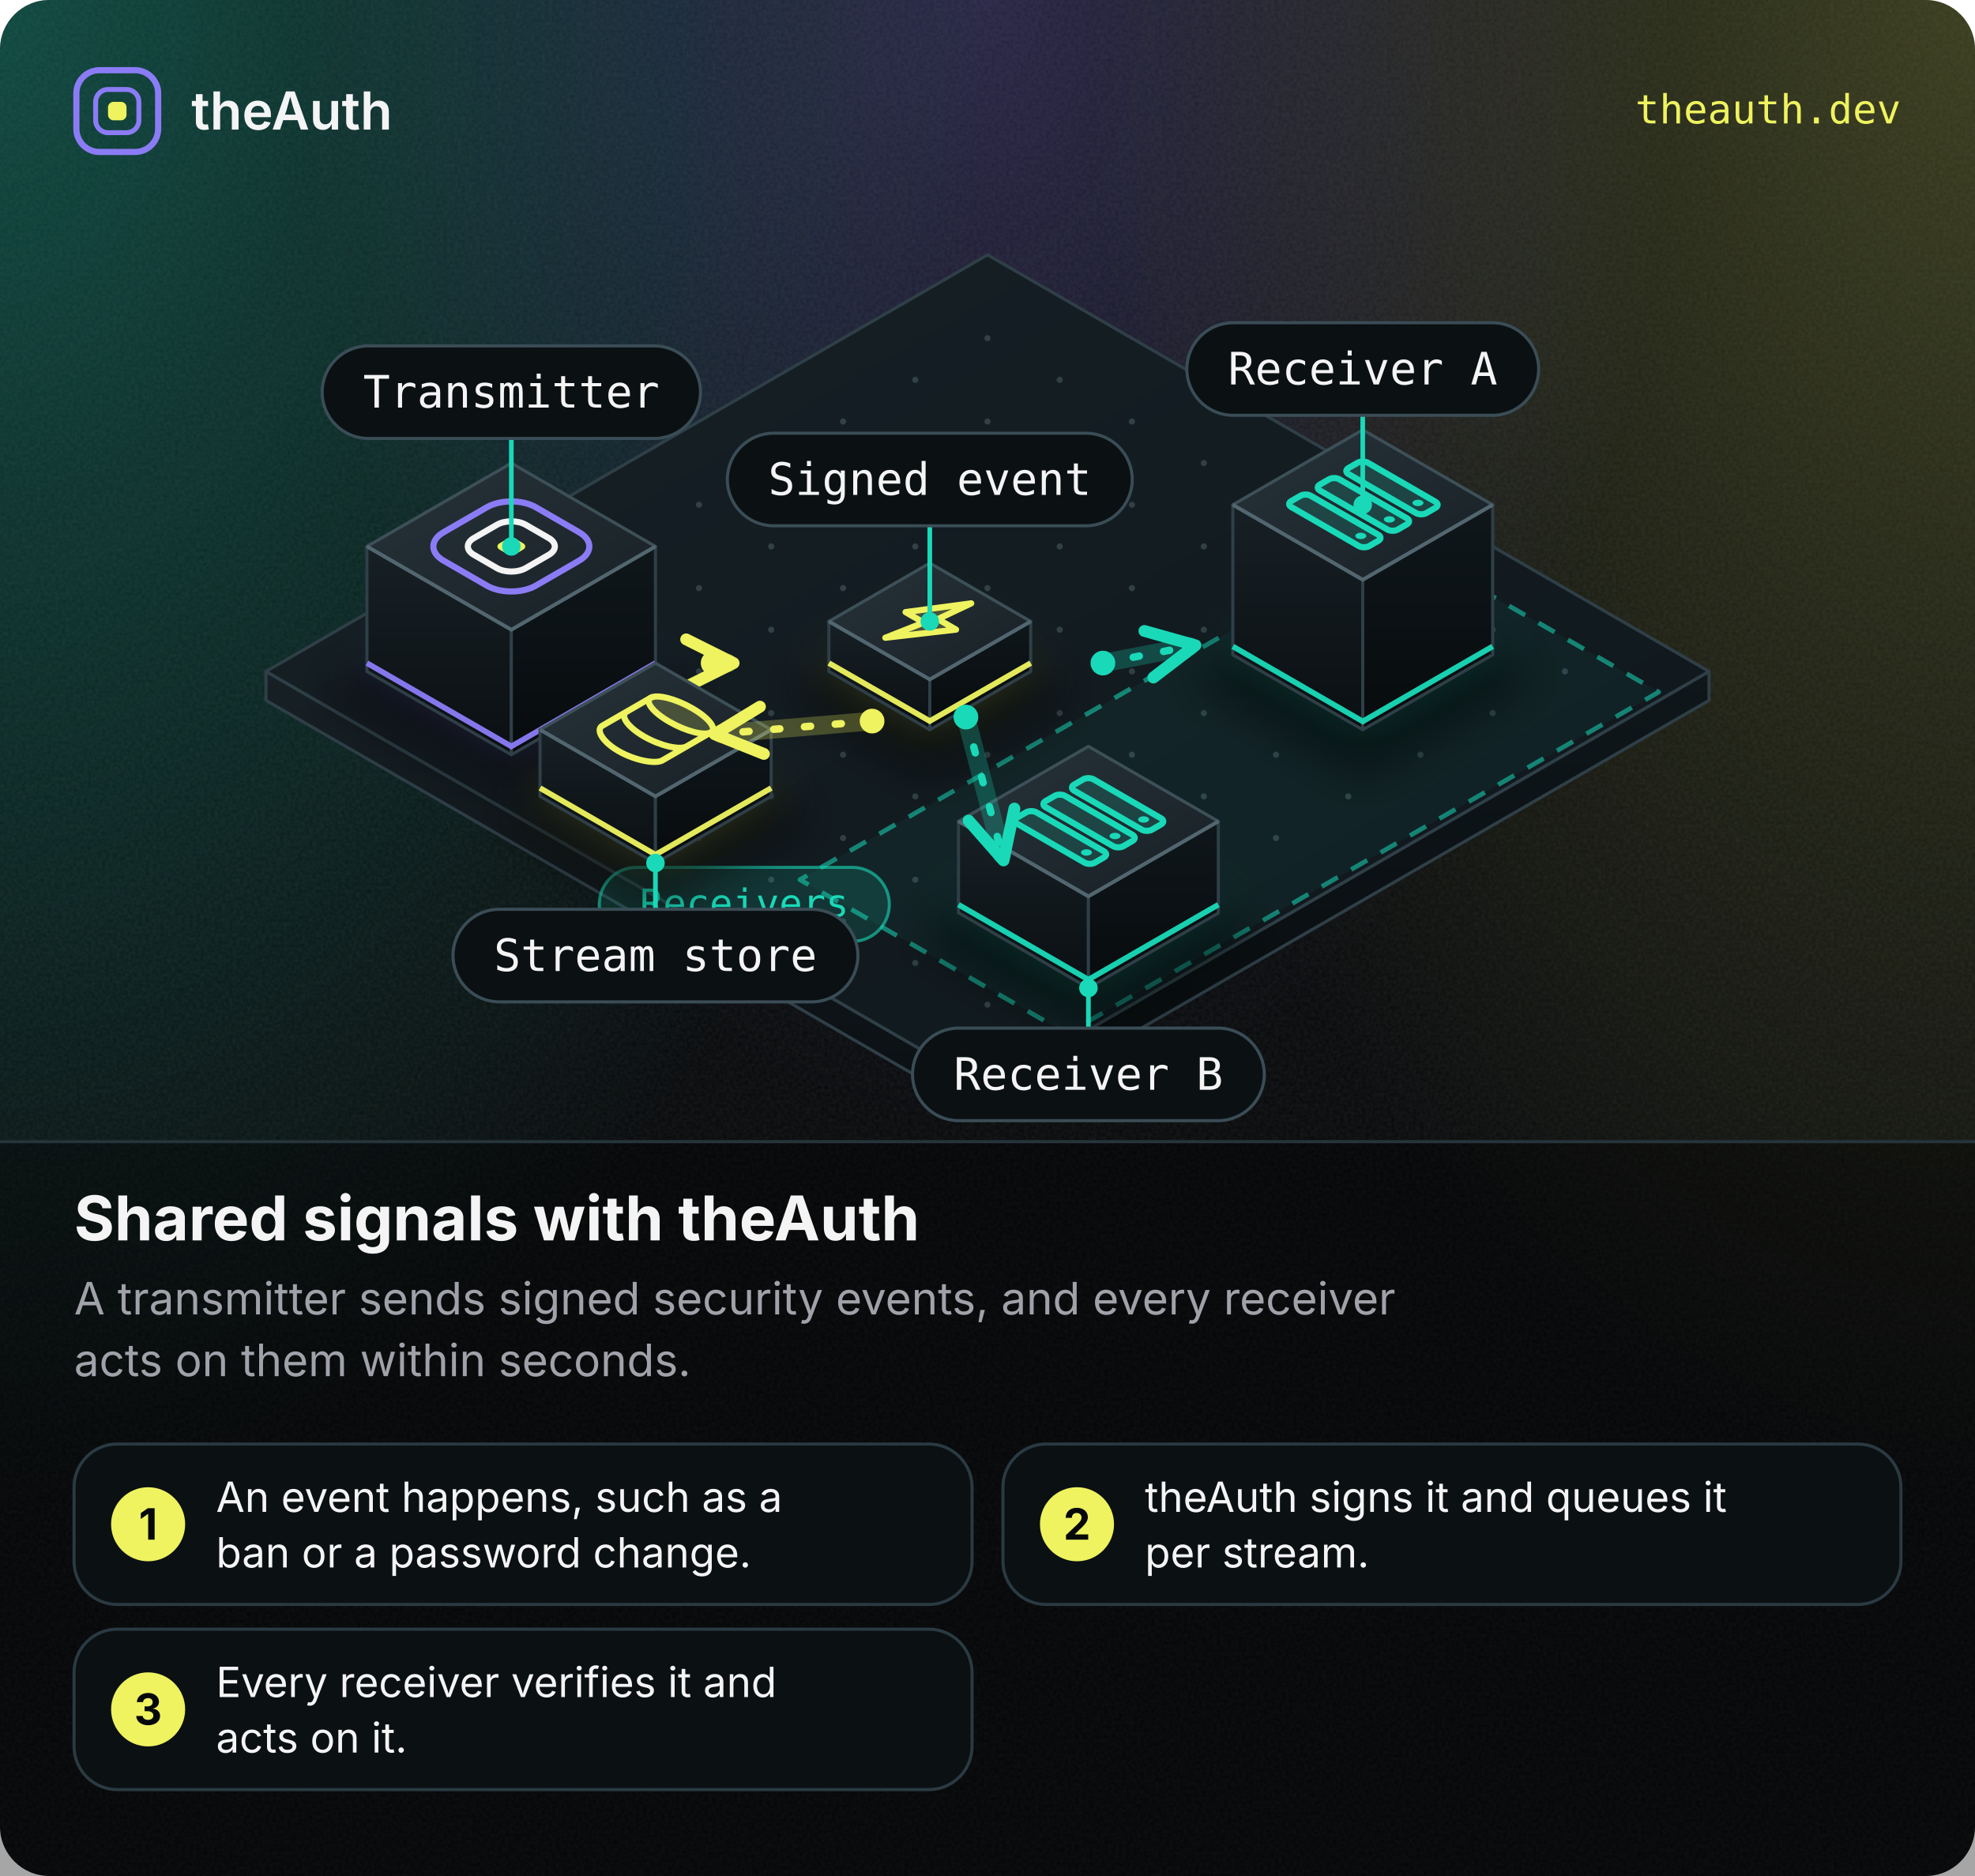
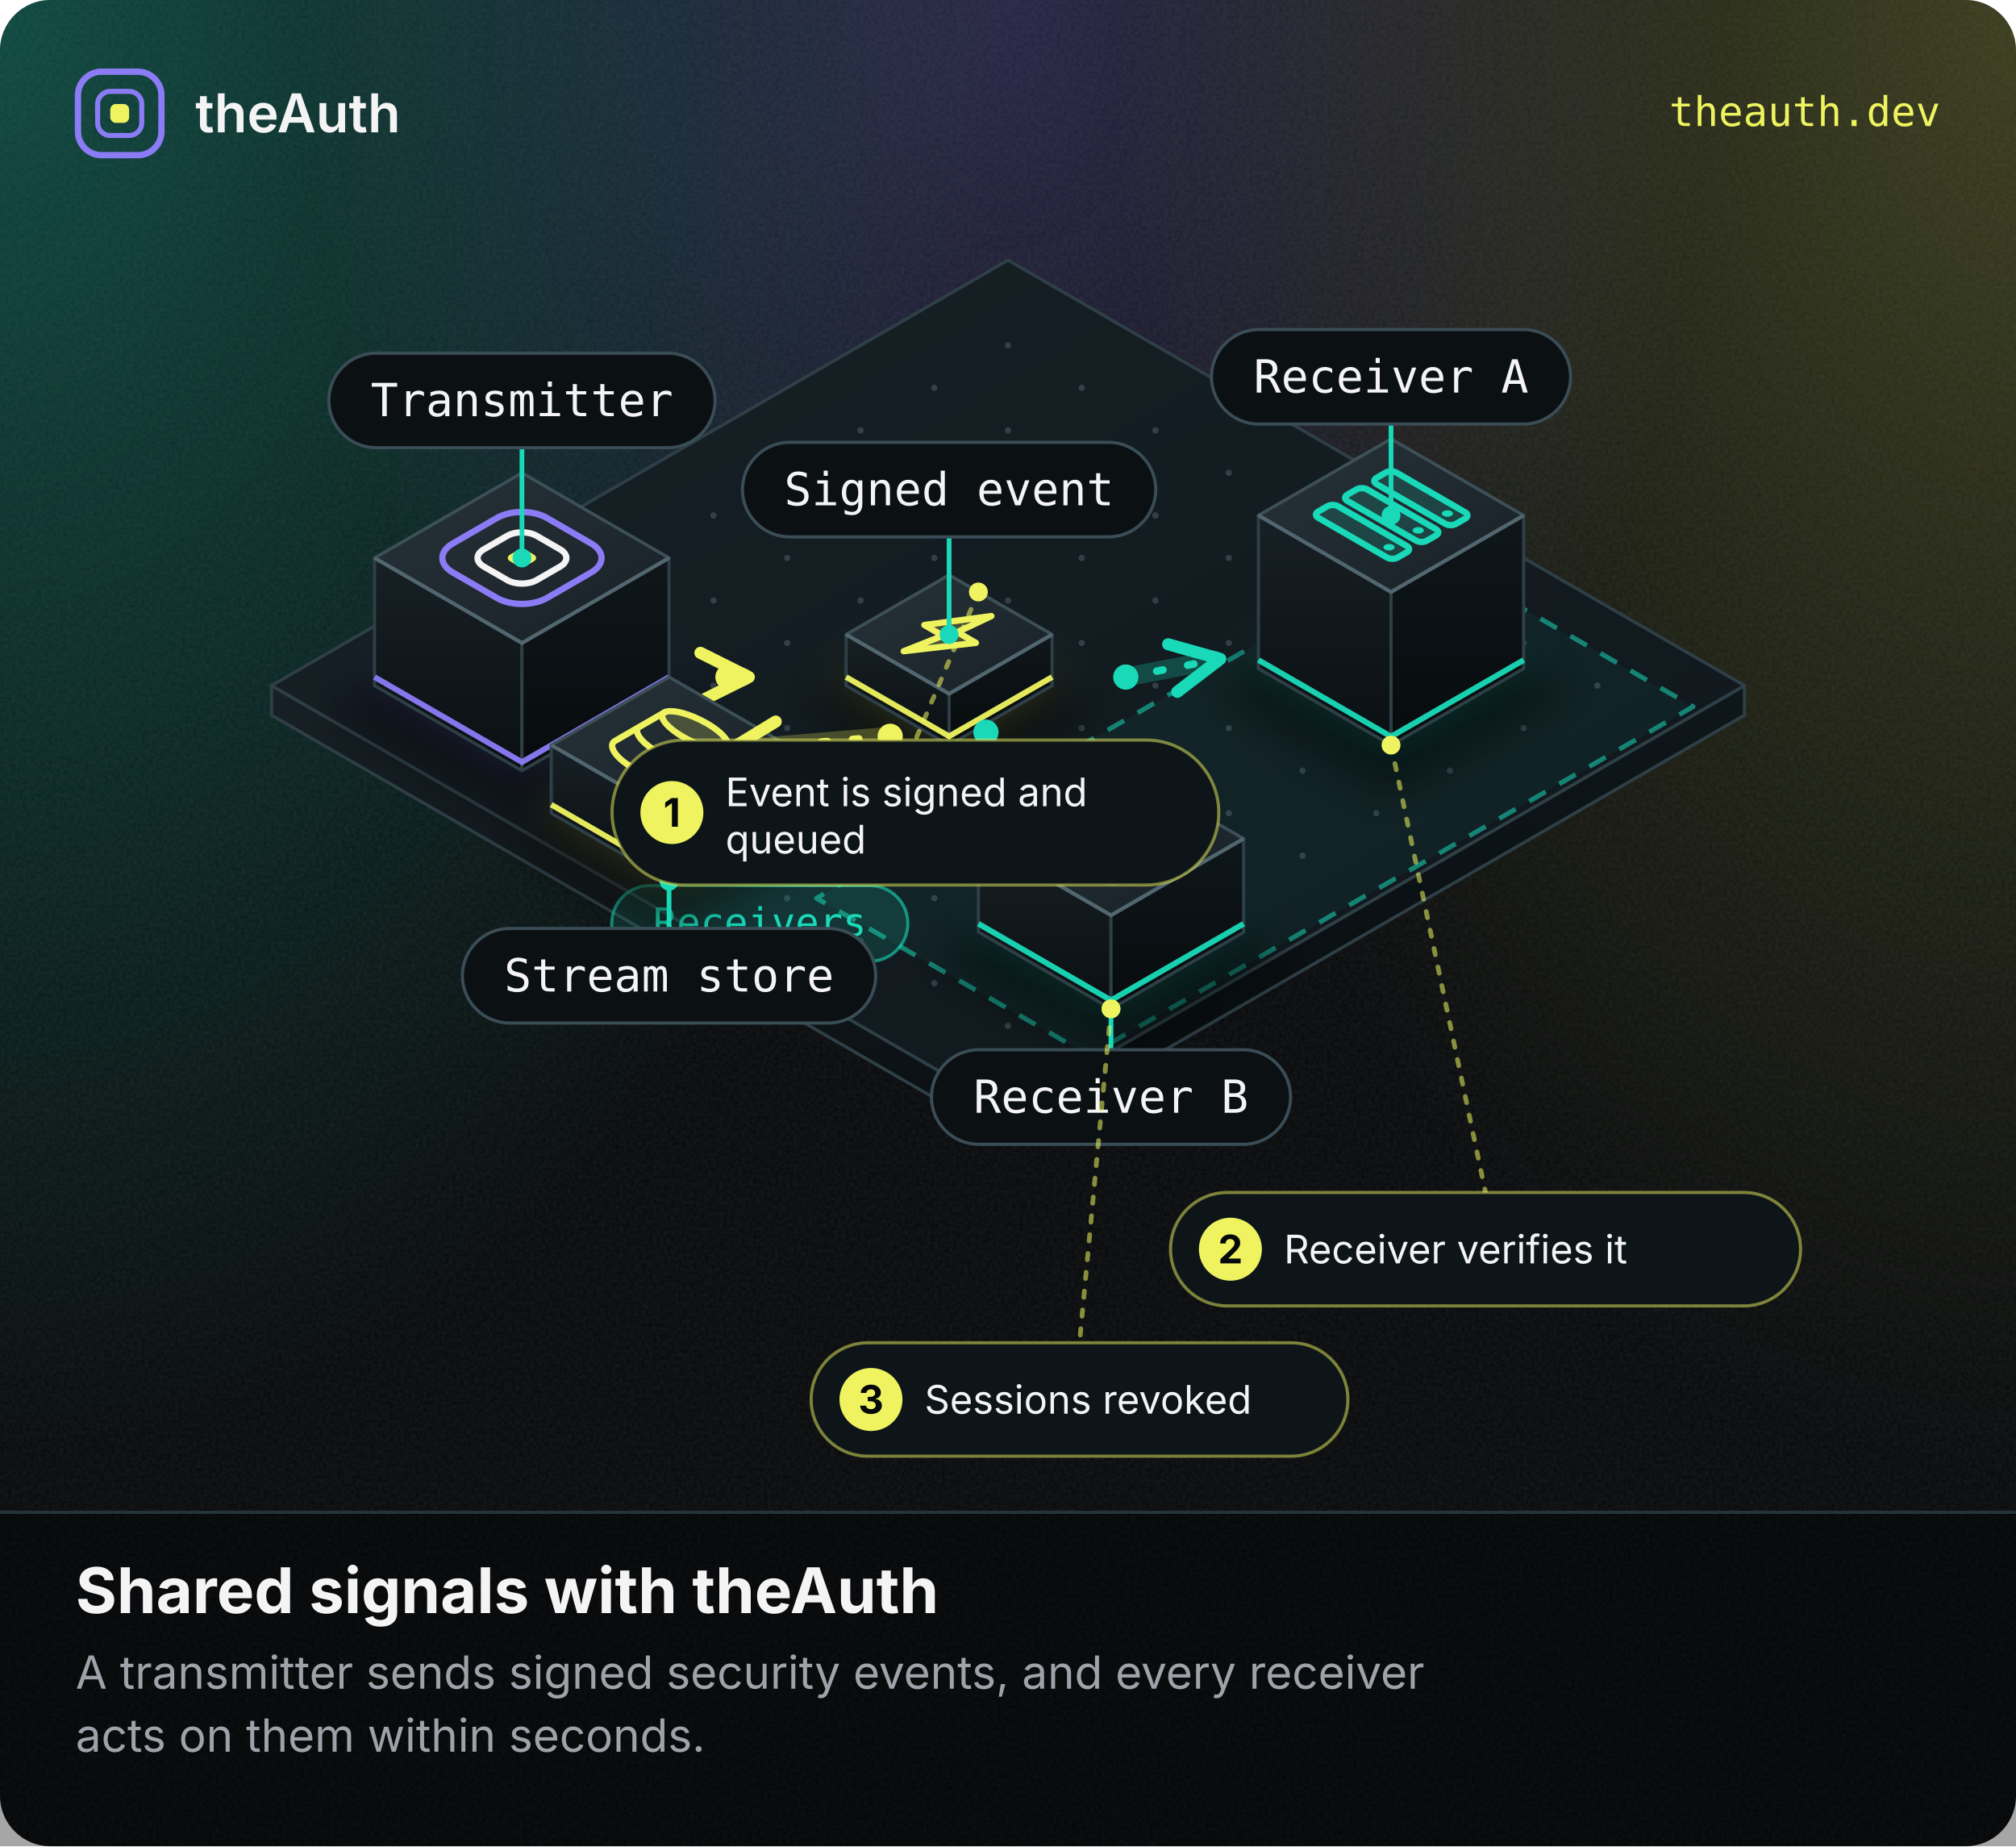
- <svg xmlns="http://www.w3.org/2000/svg" viewBox="0 0 640 608" preserveAspectRatio="xMidYMid meet" role="img" aria-labelledby="t d" font-family="Inter,ui-sans-serif,system-ui,-apple-system,Segoe UI,Roboto,sans-serif">
+ <svg xmlns="http://www.w3.org/2000/svg" viewBox="0 0 640 586" preserveAspectRatio="xMidYMid meet" role="img" aria-labelledby="t d" font-family="Inter,ui-sans-serif,system-ui,-apple-system,Segoe UI,Roboto,sans-serif">
  <defs>
-     <radialGradient id="g1" cx="0" cy="0" r="1" gradientUnits="userSpaceOnUse" gradientTransform="translate(0 0) scale(320 486.4)">
+     <radialGradient id="g1" cx="0" cy="0" r="1" gradientUnits="userSpaceOnUse" gradientTransform="translate(0 0) scale(320 468.8)">
      <stop stop-color="#19d9b8" stop-opacity=".30" />
      <stop offset="1" stop-color="#19d9b8" stop-opacity="0" />
    </radialGradient>
-     <radialGradient id="g2" cx="0" cy="0" r="1" gradientUnits="userSpaceOnUse" gradientTransform="translate(320 0) scale(224 364.8)">
+     <radialGradient id="g2" cx="0" cy="0" r="1" gradientUnits="userSpaceOnUse" gradientTransform="translate(320 0) scale(224 351.6)">
      <stop stop-color="#8b7cf6" stop-opacity=".24" />
      <stop offset="1" stop-color="#8b7cf6" stop-opacity="0" />
    </radialGradient>
-     <radialGradient id="g3" cx="0" cy="0" r="1" gradientUnits="userSpaceOnUse" gradientTransform="translate(640 0) scale(288 486.4)">
+     <radialGradient id="g3" cx="0" cy="0" r="1" gradientUnits="userSpaceOnUse" gradientTransform="translate(640 0) scale(288 468.8)">
      <stop stop-color="#eef35f" stop-opacity=".22" />
      <stop offset="1" stop-color="#eef35f" stop-opacity="0" />
    </radialGradient>
    <linearGradient id="tf" x1="0" y1="0" x2="1" y2="1">
      <stop stop-color="#27333a" />
      <stop offset="1" stop-color="#182025" />
    </linearGradient>
    <linearGradient id="lf" x1="0" y1="0" x2="0" y2="1">
      <stop stop-color="#172025" />
      <stop offset="1" stop-color="#0a0f12" />
    </linearGradient>
    <linearGradient id="rf" x1="0" y1="0" x2="0" y2="1">
      <stop stop-color="#0f171b" />
      <stop offset="1" stop-color="#070b0d" />
    </linearGradient>
    <linearGradient id="pf" x1="0" y1="0" x2="1" y2="1">
      <stop stop-color="#162026" />
      <stop offset="1" stop-color="#0f171b" />
    </linearGradient>
    <marker id="mt" viewBox="0 0 10 10" refX="8" refY="5" markerWidth="8" markerHeight="8" orient="auto-start-reverse">
      <path d="M1 1L9 5L1 9" fill="none" stroke="#19d9b8" stroke-width="2" stroke-linecap="round" stroke-linejoin="round" />
    </marker>
    <marker id="ml" viewBox="0 0 10 10" refX="8" refY="5" markerWidth="8" markerHeight="8" orient="auto-start-reverse">
      <path d="M1 1L9 5L1 9" fill="none" stroke="#eef35f" stroke-width="2" stroke-linecap="round" stroke-linejoin="round" />
    </marker>
    <marker id="mp" viewBox="0 0 10 10" refX="8" refY="5" markerWidth="8" markerHeight="8" orient="auto-start-reverse">
      <path d="M1 1L9 5L1 9" fill="none" stroke="#8b7cf6" stroke-width="2" stroke-linecap="round" stroke-linejoin="round" />
    </marker>
    <marker id="mr" viewBox="0 0 10 10" refX="8" refY="5" markerWidth="8" markerHeight="8" orient="auto-start-reverse">
      <path d="M1 1L9 5L1 9" fill="none" stroke="#f87171" stroke-width="2" stroke-linecap="round" stroke-linejoin="round" />
    </marker>
    <style>.flow{animation:flow 1.8s linear infinite}@keyframes flow{to{stroke-dashoffset:-20}}@media (prefers-reduced-motion:reduce){.flow{animation:none}}</style>
    <filter id="bl" x="-30%" y="-30%" width="160%" height="160%">
      <feGaussianBlur stdDeviation="7" />
    </filter>
    <filter id="n" x="0" y="0" width="100%" height="100%">
      <feTurbulence type="fractalNoise" baseFrequency=".85" numOctaves="2" seed="11" stitchTiles="stitch" />
      <feColorMatrix values="0 0 0 0 1  0 0 0 0 1  0 0 0 0 1  0 0 0 .7 0" />
    </filter>
  </defs>
-   <rect width="640" height="608" rx="16" fill="#06080a" />
-   <rect width="640" height="608" rx="16" fill="url(#g1)" />
-   <rect width="640" height="608" rx="16" fill="url(#g2)" />
-   <rect width="640" height="608" rx="16" fill="url(#g3)" />
-   <rect width="640" height="608" rx="16" filter="url(#n)" opacity=".10" />
+   <rect width="640" height="586" rx="16" fill="#06080a" />
+   <rect width="640" height="586" rx="16" fill="url(#g1)" />
+   <rect width="640" height="586" rx="16" fill="url(#g2)" />
+   <rect width="640" height="586" rx="16" fill="url(#g3)" />
+   <rect width="640" height="586" rx="16" filter="url(#n)" opacity=".10" />
  <polygon points="86.2,227 320,362 320,352.6 86.2,217.6" fill="url(#lf)" stroke="#2f3f47" stroke-width="1" stroke-linejoin="round" />
  <polygon points="553.8,227 320,362 320,352.6 553.8,217.6" fill="url(#rf)" stroke="#2f3f47" stroke-width="1" stroke-linejoin="round" />
  <polygon points="320,82.6 553.8,217.6 320,352.6 86.2,217.6" fill="url(#pf)" stroke="#2f3f47" stroke-width="1" stroke-linejoin="round" />
  <circle cx="320" cy="109.6" r="1" fill="#46585f" opacity=".6" />
  <circle cx="296.6" cy="123.1" r="1" fill="#46585f" opacity=".6" />
  <circle cx="273.2" cy="136.6" r="1" fill="#46585f" opacity=".6" />
  <circle cx="249.9" cy="150.1" r="1" fill="#46585f" opacity=".6" />
  <circle cx="226.5" cy="163.6" r="1" fill="#46585f" opacity=".6" />
  <circle cx="203.1" cy="177.1" r="1" fill="#46585f" opacity=".6" />
  <circle cx="179.7" cy="190.6" r="1" fill="#46585f" opacity=".6" />
  <circle cx="156.3" cy="204.1" r="1" fill="#46585f" opacity=".6" />
  <circle cx="132.9" cy="217.6" r="1" fill="#46585f" opacity=".6" />
  <circle cx="343.4" cy="123.1" r="1" fill="#46585f" opacity=".6" />
  <circle cx="320" cy="136.6" r="1" fill="#46585f" opacity=".6" />
  <circle cx="296.6" cy="150.1" r="1" fill="#46585f" opacity=".6" />
  <circle cx="273.2" cy="163.6" r="1" fill="#46585f" opacity=".6" />
  <circle cx="249.9" cy="177.1" r="1" fill="#46585f" opacity=".6" />
  <circle cx="226.5" cy="190.6" r="1" fill="#46585f" opacity=".6" />
  <circle cx="203.1" cy="204.1" r="1" fill="#46585f" opacity=".6" />
  <circle cx="179.7" cy="217.6" r="1" fill="#46585f" opacity=".6" />
  <circle cx="156.3" cy="231.1" r="1" fill="#46585f" opacity=".6" />
  <circle cx="366.8" cy="136.6" r="1" fill="#46585f" opacity=".6" />
  <circle cx="343.4" cy="150.1" r="1" fill="#46585f" opacity=".6" />
  <circle cx="320" cy="163.6" r="1" fill="#46585f" opacity=".6" />
  <circle cx="296.6" cy="177.1" r="1" fill="#46585f" opacity=".6" />
  <circle cx="273.2" cy="190.6" r="1" fill="#46585f" opacity=".6" />
  <circle cx="249.9" cy="204.1" r="1" fill="#46585f" opacity=".6" />
  <circle cx="226.5" cy="217.6" r="1" fill="#46585f" opacity=".6" />
  <circle cx="203.1" cy="231.1" r="1" fill="#46585f" opacity=".6" />
  <circle cx="179.7" cy="244.6" r="1" fill="#46585f" opacity=".6" />
  <circle cx="390.1" cy="150.1" r="1" fill="#46585f" opacity=".6" />
  <circle cx="366.8" cy="163.6" r="1" fill="#46585f" opacity=".6" />
  <circle cx="343.4" cy="177.1" r="1" fill="#46585f" opacity=".6" />
  <circle cx="320" cy="190.6" r="1" fill="#46585f" opacity=".6" />
  <circle cx="296.6" cy="204.1" r="1" fill="#46585f" opacity=".6" />
  <circle cx="273.2" cy="217.6" r="1" fill="#46585f" opacity=".6" />
  <circle cx="249.9" cy="231.1" r="1" fill="#46585f" opacity=".6" />
  <circle cx="226.5" cy="244.6" r="1" fill="#46585f" opacity=".6" />
  <circle cx="203.1" cy="258.1" r="1" fill="#46585f" opacity=".6" />
  <circle cx="413.5" cy="163.6" r="1" fill="#46585f" opacity=".6" />
  <circle cx="390.1" cy="177.1" r="1" fill="#46585f" opacity=".6" />
  <circle cx="366.8" cy="190.6" r="1" fill="#46585f" opacity=".6" />
  <circle cx="343.4" cy="204.1" r="1" fill="#46585f" opacity=".6" />
  <circle cx="320" cy="217.6" r="1" fill="#46585f" opacity=".6" />
  <circle cx="296.6" cy="231.1" r="1" fill="#46585f" opacity=".6" />
  <circle cx="273.2" cy="244.6" r="1" fill="#46585f" opacity=".6" />
  <circle cx="249.9" cy="258.1" r="1" fill="#46585f" opacity=".6" />
  <circle cx="226.5" cy="271.6" r="1" fill="#46585f" opacity=".6" />
  <circle cx="436.9" cy="177.1" r="1" fill="#46585f" opacity=".6" />
  <circle cx="413.5" cy="190.6" r="1" fill="#46585f" opacity=".6" />
  <circle cx="390.1" cy="204.1" r="1" fill="#46585f" opacity=".6" />
  <circle cx="366.8" cy="217.6" r="1" fill="#46585f" opacity=".6" />
  <circle cx="343.4" cy="231.1" r="1" fill="#46585f" opacity=".6" />
  <circle cx="320" cy="244.6" r="1" fill="#46585f" opacity=".6" />
  <circle cx="296.6" cy="258.1" r="1" fill="#46585f" opacity=".6" />
  <circle cx="273.2" cy="271.6" r="1" fill="#46585f" opacity=".6" />
  <circle cx="249.9" cy="285.1" r="1" fill="#46585f" opacity=".6" />
  <circle cx="460.3" cy="190.6" r="1" fill="#46585f" opacity=".6" />
  <circle cx="436.9" cy="204.1" r="1" fill="#46585f" opacity=".6" />
  <circle cx="413.5" cy="217.6" r="1" fill="#46585f" opacity=".6" />
  <circle cx="390.1" cy="231.1" r="1" fill="#46585f" opacity=".6" />
  <circle cx="366.8" cy="244.6" r="1" fill="#46585f" opacity=".6" />
  <circle cx="343.4" cy="258.1" r="1" fill="#46585f" opacity=".6" />
  <circle cx="320" cy="271.6" r="1" fill="#46585f" opacity=".6" />
  <circle cx="296.6" cy="285.1" r="1" fill="#46585f" opacity=".6" />
  <circle cx="273.2" cy="298.6" r="1" fill="#46585f" opacity=".6" />
  <circle cx="483.7" cy="204.1" r="1" fill="#46585f" opacity=".6" />
  <circle cx="460.3" cy="217.6" r="1" fill="#46585f" opacity=".6" />
  <circle cx="436.9" cy="231.1" r="1" fill="#46585f" opacity=".6" />
  <circle cx="413.5" cy="244.6" r="1" fill="#46585f" opacity=".6" />
  <circle cx="390.1" cy="258.1" r="1" fill="#46585f" opacity=".6" />
  <circle cx="366.8" cy="271.6" r="1" fill="#46585f" opacity=".6" />
  <circle cx="343.4" cy="285.1" r="1" fill="#46585f" opacity=".6" />
  <circle cx="320" cy="298.6" r="1" fill="#46585f" opacity=".6" />
  <circle cx="296.6" cy="312.1" r="1" fill="#46585f" opacity=".6" />
  <circle cx="507.1" cy="217.6" r="1" fill="#46585f" opacity=".6" />
  <circle cx="483.7" cy="231.1" r="1" fill="#46585f" opacity=".6" />
  <circle cx="460.3" cy="244.6" r="1" fill="#46585f" opacity=".6" />
  <circle cx="436.9" cy="258.1" r="1" fill="#46585f" opacity=".6" />
  <circle cx="413.5" cy="271.6" r="1" fill="#46585f" opacity=".6" />
  <circle cx="390.1" cy="285.1" r="1" fill="#46585f" opacity=".6" />
  <circle cx="366.8" cy="298.6" r="1" fill="#46585f" opacity=".6" />
  <circle cx="343.4" cy="312.1" r="1" fill="#46585f" opacity=".6" />
  <circle cx="320" cy="325.6" r="1" fill="#46585f" opacity=".6" />
  <polygon points="450.9,174.4 537.5,224.3 345.7,335 259.2,285.1" fill="#19d9b8" fill-opacity=".05" stroke="#19d9b8" stroke-opacity=".55" stroke-width="1.5" stroke-dasharray="6 5" stroke-linejoin="round" />
  <rect x="194.2" y="281.1" width="94" height="24" rx="12" fill="#19d9b8" fill-opacity=".14" stroke="#19d9b8" stroke-opacity=".6" />
  <text x="241.2" y="297.1" text-anchor="middle" font-size="12.5" fill="#19d9b8" font-family="ui-monospace,JetBrains Mono,Menlo,Consolas,monospace">Receivers</text>
  <polygon points="165.7,189.7 225.5,224.3 165.7,258.9 105.8,224.3" fill="#000" opacity=".6" filter="url(#bl)" />
  <polygon points="165.7,187.9 217.1,217.6 165.7,247.3 114.2,217.6" fill="#8b7cf6" opacity=".16" filter="url(#bl)" />
  <polygon points="118.9,217.6 165.7,244.6 165.7,204.1 118.9,177.1" fill="url(#lf)" stroke="#2f3f47" stroke-width="1" stroke-linejoin="round" />
  <polygon points="212.4,217.6 165.7,244.6 165.7,204.1 212.4,177.1" fill="url(#rf)" stroke="#2f3f47" stroke-width="1" stroke-linejoin="round" />
  <polygon points="165.7,150.1 212.4,177.1 165.7,204.1 118.9,177.1" fill="url(#tf)" stroke="#3d5058" stroke-width="1" stroke-linejoin="round" />
  <polyline points="118.9,177.1 165.7,204.1 212.4,177.1" fill="none" stroke="#52666f" stroke-width="1.2" />
  <polyline points="118.9,214.9 165.7,241.9 212.4,214.9" fill="none" stroke="#8b7cf6" stroke-width="1.8" opacity=".95" />
  <g transform="matrix(46.764 27 -46.764 27 165.7 150.1)" fill="none" stroke-width="2" stroke-linecap="round" stroke-linejoin="round" style="vector-effect:non-scaling-stroke">
    <rect vector-effect="non-scaling-stroke" x=".18" y=".18" width=".64" height=".64" rx=".17" fill="none" stroke="#8b7cf6" />
    <rect vector-effect="non-scaling-stroke" x=".32" y=".32" width=".36" height=".36" rx=".1" fill="none" stroke="#f4f4f5" />
    <rect vector-effect="non-scaling-stroke" x=".44" y=".44" width=".12" height=".12" rx=".04" fill="#eef35f" stroke="none" />
  </g>
  <polygon points="301.3,197.8 347.1,224.3 301.3,250.8 255.5,224.3" fill="#000" opacity=".6" filter="url(#bl)" />
  <polygon points="301.3,196 338.7,217.6 301.3,239.2 263.9,217.6" fill="#eef35f" opacity=".16" filter="url(#bl)" />
  <polygon points="268.6,217.6 301.3,236.5 301.3,220.2 268.6,201.4" fill="url(#lf)" stroke="#2f3f47" stroke-width="1" stroke-linejoin="round" />
  <polygon points="334,217.6 301.3,236.5 301.3,220.2 334,201.4" fill="url(#rf)" stroke="#2f3f47" stroke-width="1" stroke-linejoin="round" />
  <polygon points="301.3,182.5 334,201.4 301.3,220.2 268.6,201.4" fill="url(#tf)" stroke="#3d5058" stroke-width="1" stroke-linejoin="round" />
  <polyline points="268.6,201.4 301.3,220.2 334,201.4" fill="none" stroke="#52666f" stroke-width="1.2" />
  <polyline points="268.6,214.9 301.3,233.7 334,214.9" fill="none" stroke="#eef35f" stroke-width="1.8" opacity=".95" />
  <g transform="matrix(32.735 18.9 -32.735 18.9 301.3 182.5)" fill="none" stroke-width="2" stroke-linecap="round" stroke-linejoin="round" style="vector-effect:non-scaling-stroke">
    <path vector-effect="non-scaling-stroke" d="M.55 .14L.3 .54H.48L.42 .86L.7 .44H.52Z" fill="#eef35f" fill-opacity=".2" stroke="#eef35f" />
  </g>
  <polygon points="441.6,187 496.8,218.9 441.6,250.8 386.4,218.9" fill="#000" opacity=".6" filter="url(#bl)" />
  <polygon points="441.6,185.2 488.4,212.2 441.6,239.2 394.8,212.2" fill="#19d9b8" opacity=".16" filter="url(#bl)" />
  <polygon points="399.5,212.2 441.6,236.5 441.6,187.9 399.5,163.6" fill="url(#lf)" stroke="#2f3f47" stroke-width="1" stroke-linejoin="round" />
  <polygon points="483.7,212.2 441.6,236.5 441.6,187.9 483.7,163.6" fill="url(#rf)" stroke="#2f3f47" stroke-width="1" stroke-linejoin="round" />
  <polygon points="441.6,139.3 483.7,163.6 441.6,187.9 399.5,163.6" fill="url(#tf)" stroke="#3d5058" stroke-width="1" stroke-linejoin="round" />
  <polyline points="399.5,163.6 441.6,187.9 483.7,163.6" fill="none" stroke="#52666f" stroke-width="1.2" />
  <polyline points="399.5,209.5 441.6,233.8 483.7,209.5" fill="none" stroke="#19d9b8" stroke-width="1.8" opacity=".95" />
  <g transform="matrix(42.088 24.3 -42.088 24.3 441.6 139.3)" fill="none" stroke-width="2" stroke-linecap="round" stroke-linejoin="round" style="vector-effect:non-scaling-stroke">
    <rect vector-effect="non-scaling-stroke" x=".2" y="0.2" width=".6" height=".15" rx=".04" fill="#19d9b8" fill-opacity=".16" stroke="#19d9b8" />
    <circle vector-effect="non-scaling-stroke" cx=".7" cy="0.275" r=".03" fill="#19d9b8" stroke="none" />
    <rect vector-effect="non-scaling-stroke" x=".2" y="0.42" width=".6" height=".15" rx=".04" fill="#19d9b8" fill-opacity=".16" stroke="#19d9b8" />
    <circle vector-effect="non-scaling-stroke" cx=".7" cy="0.495" r=".03" fill="#19d9b8" stroke="none" />
    <rect vector-effect="non-scaling-stroke" x=".2" y="0.64" width=".6" height=".15" rx=".04" fill="#19d9b8" fill-opacity=".16" stroke="#19d9b8" />
    <circle vector-effect="non-scaling-stroke" cx=".7" cy="0.715" r=".03" fill="#19d9b8" stroke="none" />
  </g>
  <polygon points="352.7,270.7 407.9,302.6 352.7,334.5 297.6,302.6" fill="#000" opacity=".6" filter="url(#bl)" />
  <polygon points="352.7,268.9 399.5,295.9 352.7,322.8 306,295.8" fill="#19d9b8" opacity=".16" filter="url(#bl)" />
  <polygon points="310.6,295.8 352.7,320.2 352.7,290.5 310.6,266.2" fill="url(#lf)" stroke="#2f3f47" stroke-width="1" stroke-linejoin="round" />
  <polygon points="394.8,295.9 352.7,320.2 352.7,290.5 394.8,266.2" fill="url(#rf)" stroke="#2f3f47" stroke-width="1" stroke-linejoin="round" />
  <polygon points="352.7,241.9 394.8,266.2 352.7,290.5 310.6,266.2" fill="url(#tf)" stroke="#3d5058" stroke-width="1" stroke-linejoin="round" />
  <polyline points="310.6,266.2 352.7,290.5 394.8,266.2" fill="none" stroke="#52666f" stroke-width="1.2" />
  <polyline points="310.6,293.2 352.7,317.5 394.8,293.2" fill="none" stroke="#19d9b8" stroke-width="1.8" opacity=".95" />
  <g transform="matrix(42.088 24.3 -42.088 24.3 352.7 241.9)" fill="none" stroke-width="2" stroke-linecap="round" stroke-linejoin="round" style="vector-effect:non-scaling-stroke">
    <rect vector-effect="non-scaling-stroke" x=".2" y="0.2" width=".6" height=".15" rx=".04" fill="#19d9b8" fill-opacity=".16" stroke="#19d9b8" />
    <circle vector-effect="non-scaling-stroke" cx=".7" cy="0.275" r=".03" fill="#19d9b8" stroke="none" />
    <rect vector-effect="non-scaling-stroke" x=".2" y="0.42" width=".6" height=".15" rx=".04" fill="#19d9b8" fill-opacity=".16" stroke="#19d9b8" />
    <circle vector-effect="non-scaling-stroke" cx=".7" cy="0.495" r=".03" fill="#19d9b8" stroke="none" />
    <rect vector-effect="non-scaling-stroke" x=".2" y="0.64" width=".6" height=".15" rx=".04" fill="#19d9b8" fill-opacity=".16" stroke="#19d9b8" />
    <circle vector-effect="non-scaling-stroke" cx=".7" cy="0.715" r=".03" fill="#19d9b8" stroke="none" />
  </g>
  <polyline points="231.1,214.9 235.8,214.9" fill="none" stroke="#eef35f" stroke-opacity=".25" stroke-width="6" stroke-linecap="round" stroke-linejoin="round" />
  <polyline class="flow" points="231.1,214.9 235.8,214.9" fill="none" stroke="#eef35f" stroke-width="2.4" stroke-dasharray="2 8" stroke-linecap="round" stroke-linejoin="round" marker-end="url(#ml)" />
  <circle cx="231.1" cy="214.9" r="4" fill="#eef35f" />
  <polyline points="357.4,214.9 385.5,209.5" fill="none" stroke="#19d9b8" stroke-opacity=".25" stroke-width="6" stroke-linecap="round" stroke-linejoin="round" />
  <polyline class="flow" points="357.4,214.9 385.5,209.5" fill="none" stroke="#19d9b8" stroke-width="2.4" stroke-dasharray="2 8" stroke-linecap="round" stroke-linejoin="round" marker-end="url(#mt)" />
  <circle cx="357.4" cy="214.9" r="4" fill="#19d9b8" />
  <polyline points="313,232.4 324.7,277" fill="none" stroke="#19d9b8" stroke-opacity=".25" stroke-width="6" stroke-linecap="round" stroke-linejoin="round" />
  <polyline class="flow" points="313,232.4 324.7,277" fill="none" stroke="#19d9b8" stroke-width="2.4" stroke-dasharray="2 8" stroke-linecap="round" stroke-linejoin="round" marker-end="url(#mt)" />
  <circle cx="313" cy="232.4" r="4" fill="#19d9b8" />
  <polygon points="212.4,235.6 262.9,264.8 212.4,294 161.9,264.8" fill="#000" opacity=".6" filter="url(#bl)" />
  <polygon points="212.4,233.8 254.5,258.1 212.4,282.3 170.4,258.1" fill="#eef35f" opacity=".16" filter="url(#bl)" />
  <polygon points="175,258.1 212.4,279.7 212.4,258.1 175,236.5" fill="url(#lf)" stroke="#2f3f47" stroke-width="1" stroke-linejoin="round" />
  <polygon points="249.9,258.1 212.4,279.7 212.4,258.1 249.9,236.5" fill="url(#rf)" stroke="#2f3f47" stroke-width="1" stroke-linejoin="round" />
  <polygon points="212.4,214.9 249.9,236.5 212.4,258.1 175,236.5" fill="url(#tf)" stroke="#3d5058" stroke-width="1" stroke-linejoin="round" />
  <polyline points="175,236.5 212.4,258.1 249.9,236.5" fill="none" stroke="#52666f" stroke-width="1.2" />
  <polyline points="175,255.4 212.4,277 249.9,255.4" fill="none" stroke="#eef35f" stroke-width="1.8" opacity=".95" />
  <g transform="matrix(37.411 21.6 -37.411 21.6 212.4 214.9)" fill="none" stroke-width="2" stroke-linecap="round" stroke-linejoin="round" style="vector-effect:non-scaling-stroke">
    <ellipse vector-effect="non-scaling-stroke" cx=".5" cy=".28" rx=".26" ry=".1" fill="#eef35f" fill-opacity=".2" stroke="#eef35f" />
    <path vector-effect="non-scaling-stroke" d="M.24 .28V.7C.24 .76 .36 .82 .5 .82S.76 .76 .76 .7V.28M.24 .49C.24 .55 .36 .6 .5 .6S.76 .55 .76 .49" stroke="#eef35f" />
  </g>
  <polyline points="282.6,233.7 233.5,237.8" fill="none" stroke="#eef35f" stroke-opacity=".25" stroke-width="6" stroke-linecap="round" stroke-linejoin="round" />
  <polyline class="flow" points="282.6,233.7 233.5,237.8" fill="none" stroke="#eef35f" stroke-width="2.4" stroke-dasharray="2 8" stroke-linecap="round" stroke-linejoin="round" marker-end="url(#ml)" />
  <circle cx="282.6" cy="233.7" r="4" fill="#eef35f" />
  <line x1="165.7" y1="142.1" x2="165.7" y2="177.1" stroke="#19d9b8" stroke-width="1.5" />
  <circle cx="165.7" cy="177.1" r="3" fill="#19d9b8" />
  <rect x="104.4" y="112.1" width="122.6" height="30" rx="15" fill="#0b1013" stroke="#3a4d56" />
  <text x="165.7" y="132.1" text-anchor="middle" font-size="14.5" fill="#f4f4f5" font-family="ui-monospace,JetBrains Mono,Menlo,Consolas,monospace">Transmitter</text>
  <line x1="301.3" y1="170.4" x2="301.3" y2="201.4" stroke="#19d9b8" stroke-width="1.5" />
  <circle cx="301.3" cy="201.4" r="3" fill="#19d9b8" />
  <rect x="235.7" y="140.4" width="131.2" height="30" rx="15" fill="#0b1013" stroke="#3a4d56" />
  <text x="301.3" y="160.4" text-anchor="middle" font-size="14.5" fill="#f4f4f5" font-family="ui-monospace,JetBrains Mono,Menlo,Consolas,monospace">Signed event</text>
  <line x1="441.6" y1="134.6" x2="441.6" y2="163.6" stroke="#19d9b8" stroke-width="1.5" />
  <circle cx="441.6" cy="163.6" r="3" fill="#19d9b8" />
  <rect x="384.6" y="104.6" width="114" height="30" rx="15" fill="#0b1013" stroke="#3a4d56" />
  <text x="441.6" y="124.6" text-anchor="middle" font-size="14.5" fill="#f4f4f5" font-family="ui-monospace,JetBrains Mono,Menlo,Consolas,monospace">Receiver A</text>
  <line x1="352.7" y1="320.2" x2="352.7" y2="333.2" stroke="#19d9b8" stroke-width="1.5" />
  <circle cx="352.7" cy="320.2" r="3" fill="#19d9b8" />
  <rect x="295.7" y="333.2" width="114" height="30" rx="15" fill="#0b1013" stroke="#3a4d56" />
  <text x="352.7" y="353.2" text-anchor="middle" font-size="14.5" fill="#f4f4f5" font-family="ui-monospace,JetBrains Mono,Menlo,Consolas,monospace">Receiver B</text>
  <line x1="212.4" y1="279.7" x2="212.4" y2="294.7" stroke="#19d9b8" stroke-width="1.5" />
  <circle cx="212.4" cy="279.7" r="3" fill="#19d9b8" />
  <rect x="146.8" y="294.7" width="131.2" height="30" rx="15" fill="#0b1013" stroke="#3a4d56" />
  <text x="212.4" y="314.7" text-anchor="middle" font-size="14.5" fill="#f4f4f5" font-family="ui-monospace,JetBrains Mono,Menlo,Consolas,monospace">Stream store</text>
+   <path d="M310.6 187.9L290.6 234.9" stroke="#eef35f" stroke-opacity=".55" stroke-width="1.5" stroke-dasharray="2 4" stroke-linecap="round" />
+   <circle cx="310.6" cy="187.9" r="3" fill="#eef35f" />
+   <rect x="194.3" y="234.9" width="192.6" height="46" rx="23" fill="#0d1519" stroke="#eef35f" stroke-opacity=".5" />
+   <circle cx="213.3" cy="257.9" r="10" fill="#eef35f" />
+   <text x="213.3" y="262.4" text-anchor="middle" font-size="12.5" font-weight="700" fill="#06080a">1</text>
+   <text x="230.3" y="255.9" font-size="12.5" fill="#f4f4f5">Event is signed and</text>
+   <text x="230.3" y="270.9" font-size="12.5" fill="#f4f4f5">queued</text>
+   <path d="M441.6 236.5L471.6 378.5" stroke="#eef35f" stroke-opacity=".55" stroke-width="1.5" stroke-dasharray="2 4" stroke-linecap="round" />
+   <circle cx="441.6" cy="236.5" r="3" fill="#eef35f" />
+   <rect x="371.6" y="378.5" width="200" height="36" rx="18" fill="#0d1519" stroke="#eef35f" stroke-opacity=".5" />
+   <circle cx="390.6" cy="396.5" r="10" fill="#eef35f" />
+   <text x="390.6" y="401" text-anchor="middle" font-size="12.5" font-weight="700" fill="#06080a">2</text>
+   <text x="407.6" y="401" font-size="12.5" fill="#f4f4f5">Receiver verifies it</text>
+   <path d="M352.7 320.2L342.7 426.2" stroke="#eef35f" stroke-opacity=".55" stroke-width="1.5" stroke-dasharray="2 4" stroke-linecap="round" />
+   <circle cx="352.7" cy="320.2" r="3" fill="#eef35f" />
+   <rect x="257.5" y="426.2" width="170.4" height="36" rx="18" fill="#0d1519" stroke="#eef35f" stroke-opacity=".5" />
+   <circle cx="276.5" cy="444.2" r="10" fill="#eef35f" />
+   <text x="276.5" y="448.7" text-anchor="middle" font-size="12.5" font-weight="700" fill="#06080a">3</text>
+   <text x="293.5" y="448.7" font-size="12.5" fill="#f4f4f5">Sessions revoked</text>
  <g transform="translate(24 22)">
    <rect x=".75" y=".75" width="26.5" height="26.5" rx="7.5" fill="none" stroke="#8b7cf6" stroke-width="2" />
    <rect x="7" y="7" width="14" height="14" rx="4" fill="none" stroke="#8b7cf6" stroke-width="1.6" />
    <rect x="11" y="11" width="6" height="6" rx="1.8" fill="#eef35f" />
    <text x="38" y="20" font-size="17" font-weight="600" fill="#f4f4f5">theAuth</text>
  </g>
-   <rect x="0" y="370" width="640" height="238" fill="#000" opacity=".35" />
-   <line x1="0" y1="370" x2="640" y2="370" stroke="#26343b" />
-   <text x="24" y="402" font-size="20" font-weight="650" fill="#f4f4f5">Shared signals with theAuth</text>
-   <text x="24" y="426" font-size="14.5" fill="#a1a1aa">A transmitter sends signed security events, and every receiver</text>
-   <text x="24" y="446" font-size="14.5" fill="#a1a1aa">acts on them within seconds.</text>
-   <rect x="24" y="468" width="291" height="52" rx="14" fill="#0b1013" stroke="#2a3a42" />
-   <circle cx="48" cy="494" r="12" fill="#eef35f" />
-   <text x="48" y="499" text-anchor="middle" font-size="14" font-weight="700" fill="#06080a">1</text>
-   <text x="70" y="490" font-size="13.5" fill="#f4f4f5">An event happens, such as a</text>
-   <text x="70" y="508" font-size="13.5" fill="#f4f4f5">ban or a password change.</text>
-   <rect x="325" y="468" width="291" height="52" rx="14" fill="#0b1013" stroke="#2a3a42" />
-   <circle cx="349" cy="494" r="12" fill="#eef35f" />
-   <text x="349" y="499" text-anchor="middle" font-size="14" font-weight="700" fill="#06080a">2</text>
-   <text x="371" y="490" font-size="13.5" fill="#f4f4f5">theAuth signs it and queues it</text>
-   <text x="371" y="508" font-size="13.5" fill="#f4f4f5">per stream.</text>
-   <rect x="24" y="528" width="291" height="52" rx="14" fill="#0b1013" stroke="#2a3a42" />
-   <circle cx="48" cy="554" r="12" fill="#eef35f" />
-   <text x="48" y="559" text-anchor="middle" font-size="14" font-weight="700" fill="#06080a">3</text>
-   <text x="70" y="550" font-size="13.5" fill="#f4f4f5">Every receiver verifies it and</text>
-   <text x="70" y="568" font-size="13.5" fill="#f4f4f5">acts on it.</text>
+   <rect x="0" y="480" width="640" height="106" fill="#000" opacity=".35" />
+   <line x1="0" y1="480" x2="640" y2="480" stroke="#26343b" />
+   <text x="24" y="512" font-size="20" font-weight="650" fill="#f4f4f5">Shared signals with theAuth</text>
+   <text x="24" y="536" font-size="14.5" fill="#a1a1aa">A transmitter sends signed security events, and every receiver</text>
+   <text x="24" y="556" font-size="14.5" fill="#a1a1aa">acts on them within seconds.</text>
  <text x="616" y="40" text-anchor="end" font-size="13" fill="#eef35f" font-family="ui-monospace,JetBrains Mono,Menlo,Consolas,monospace">theauth.dev</text>
</svg>
